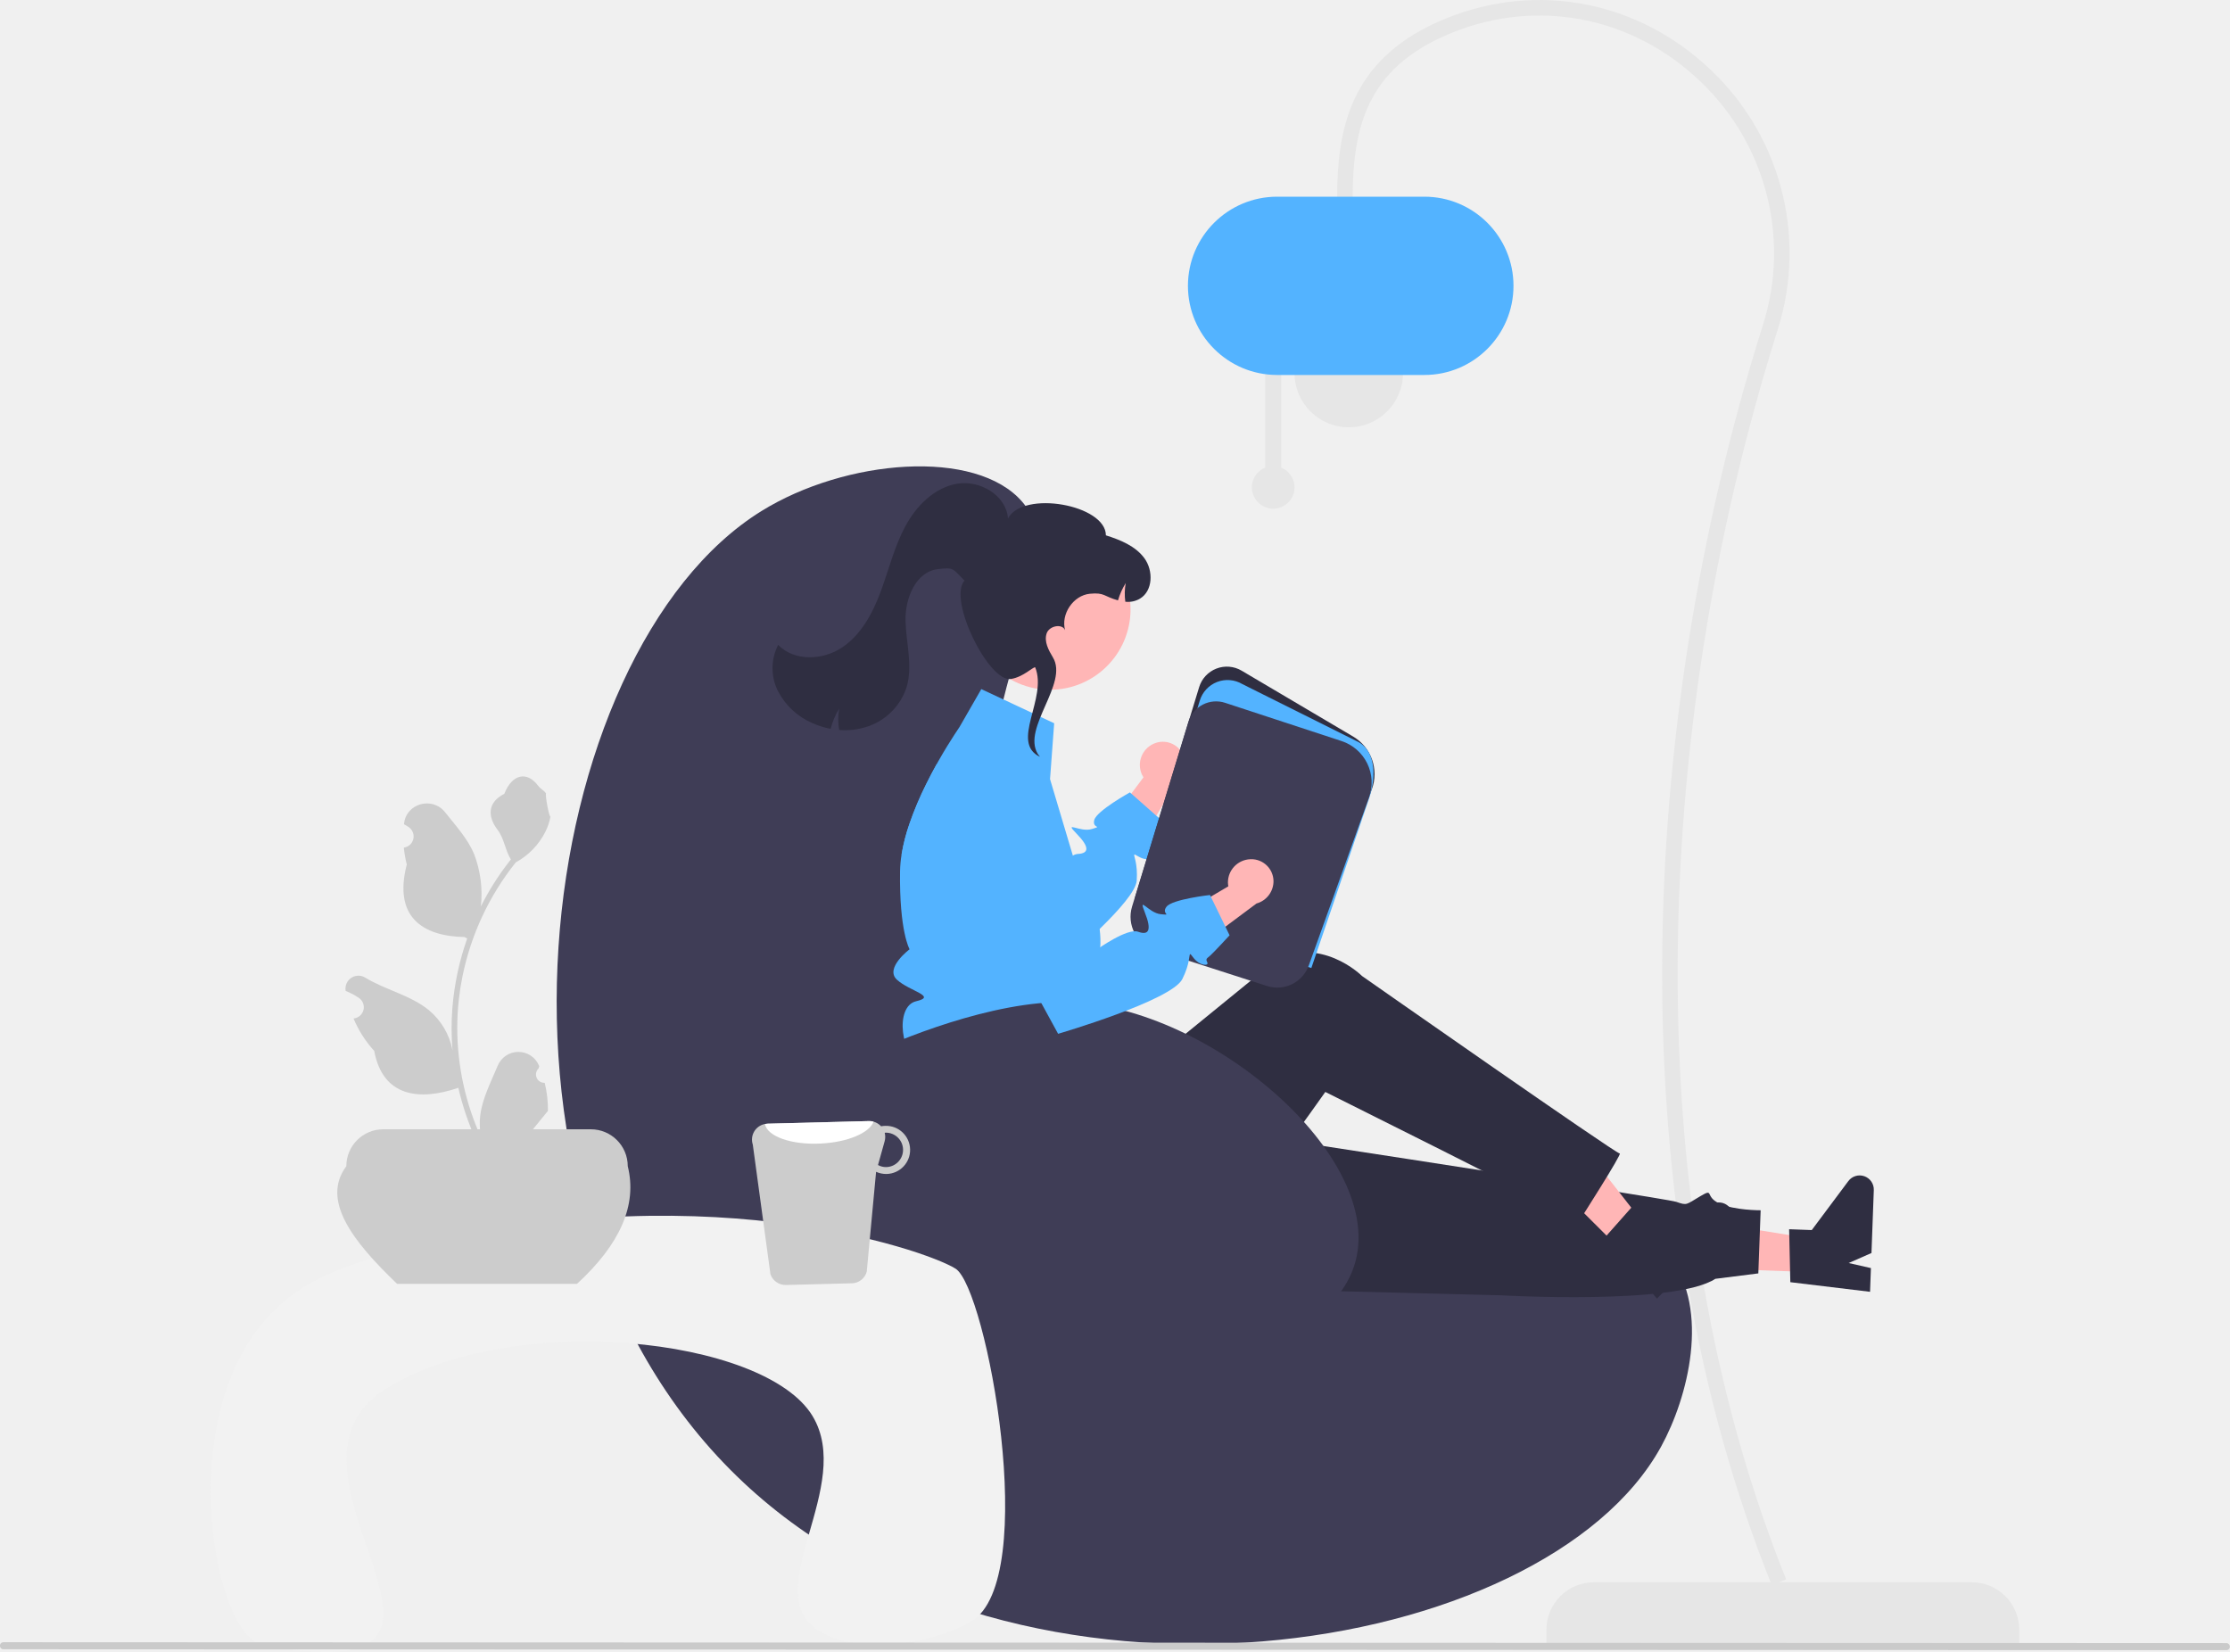
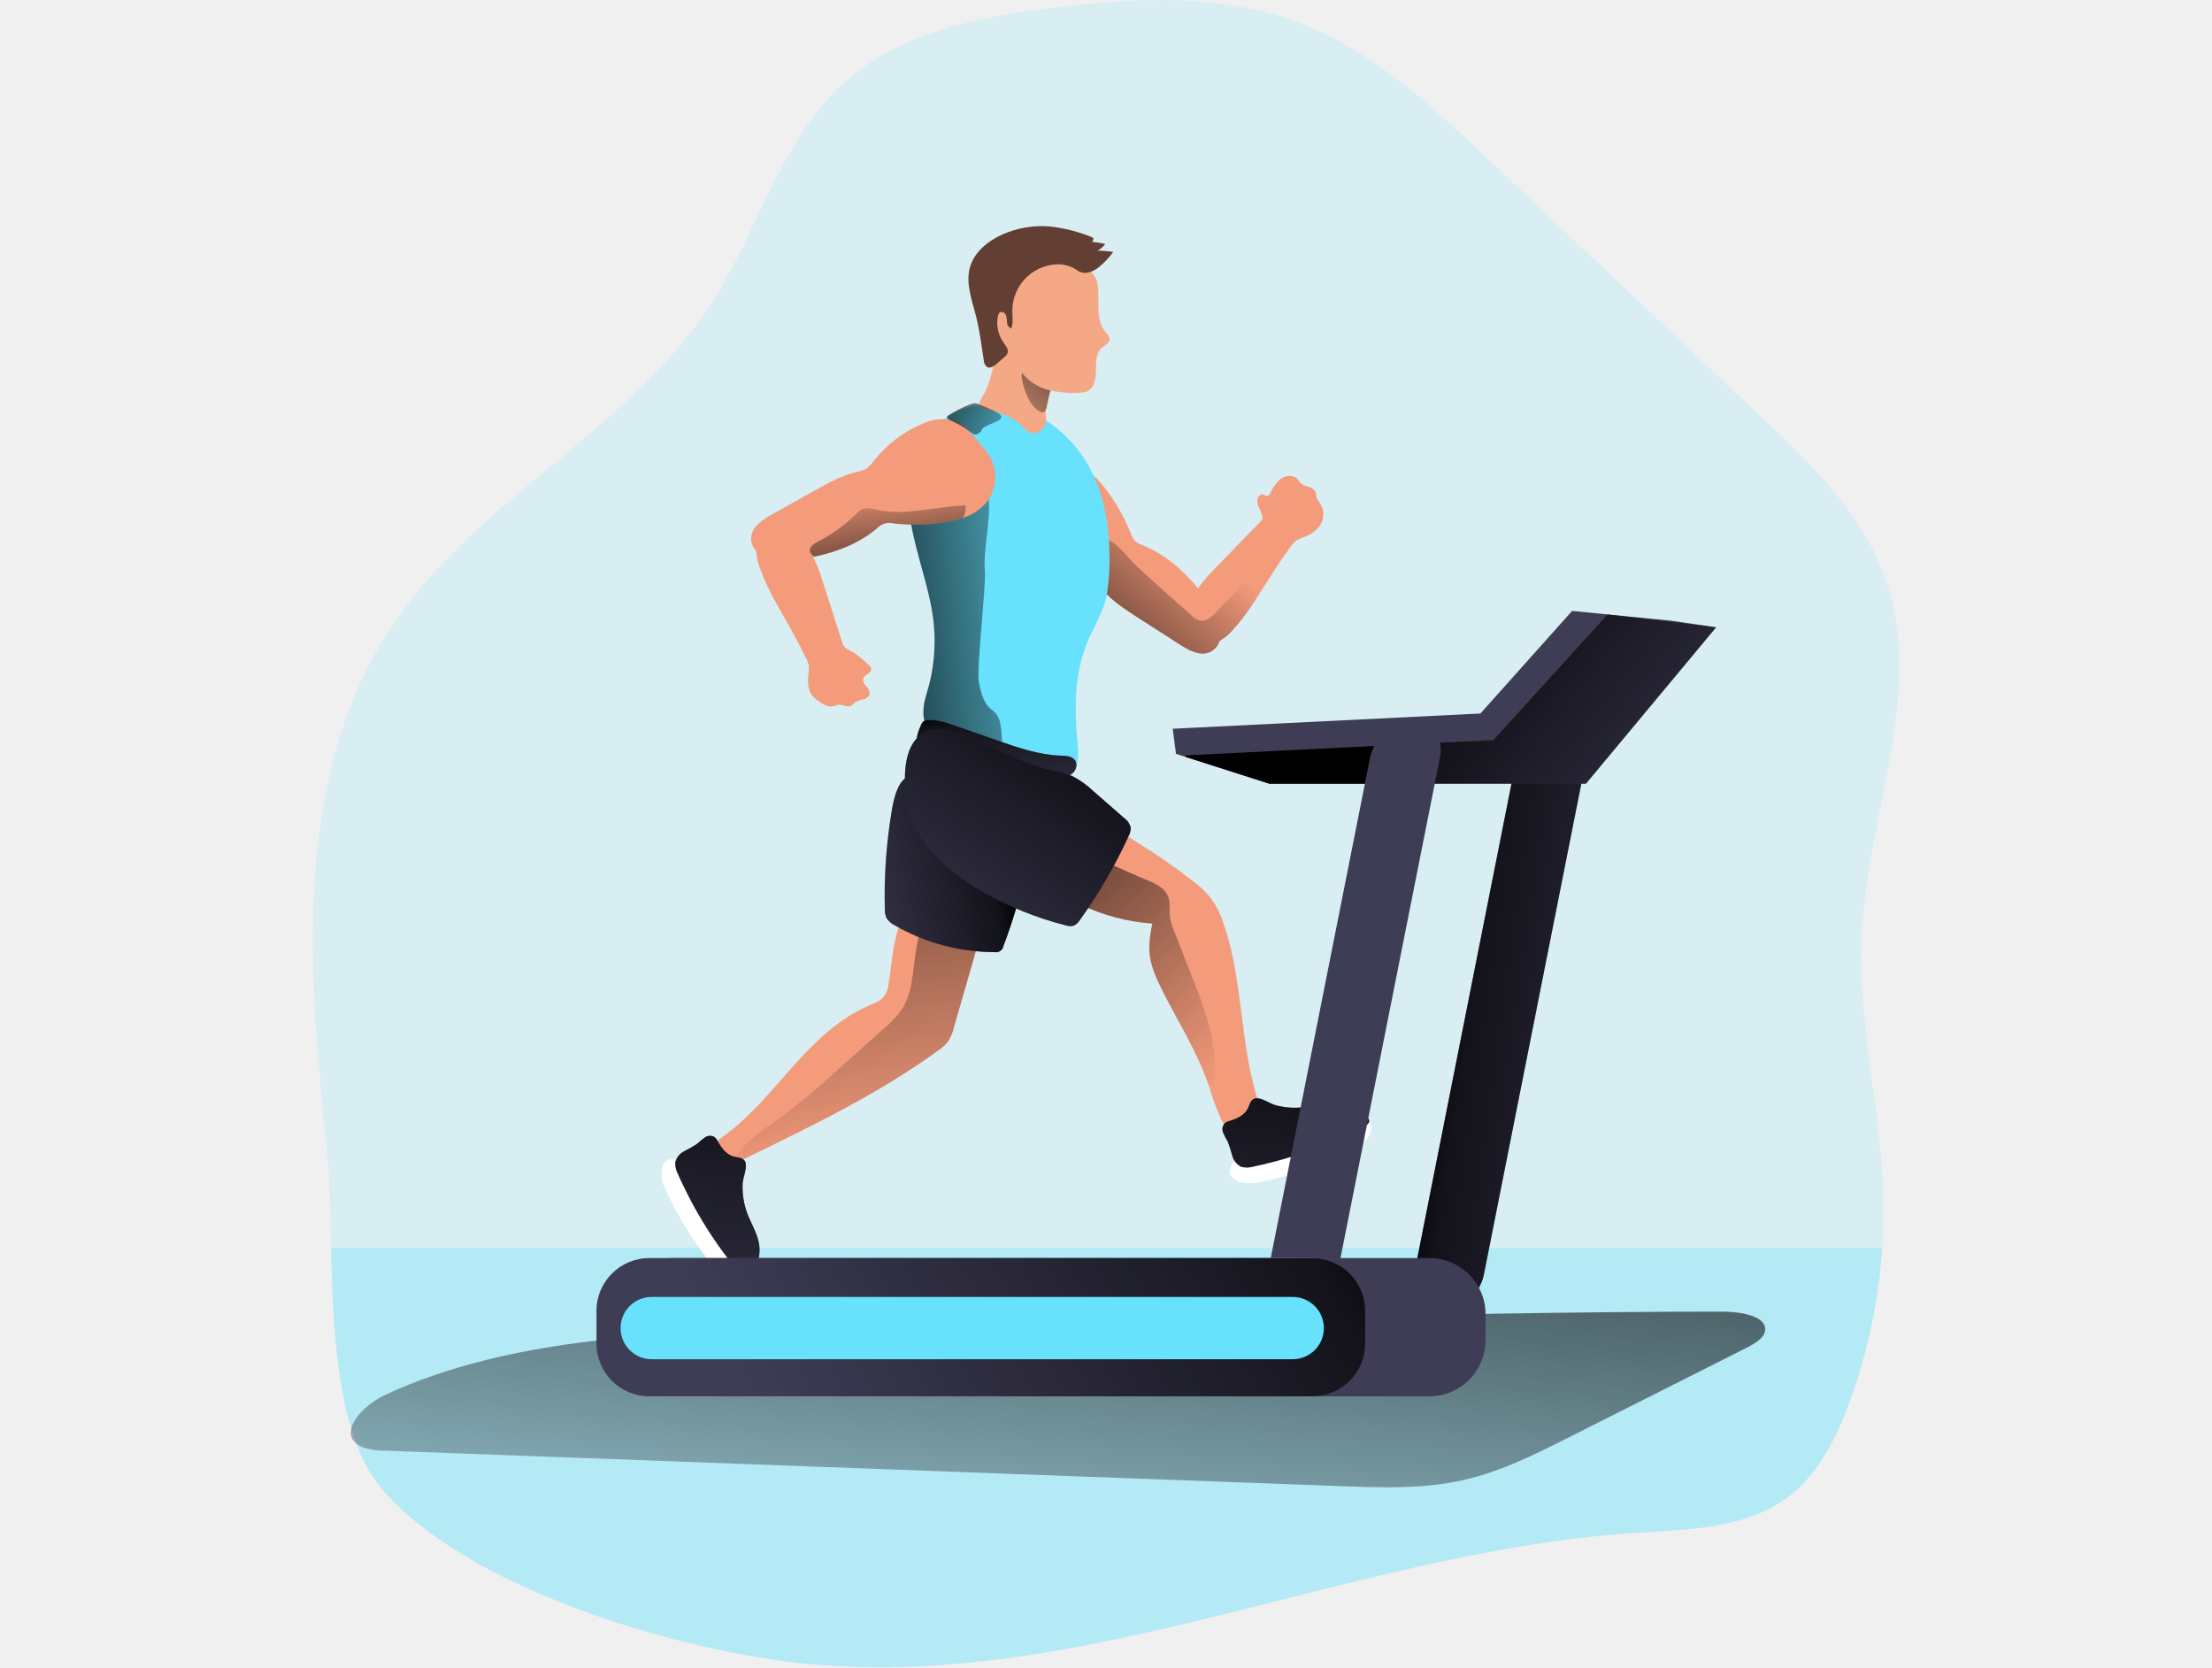
- <svg xmlns="http://www.w3.org/2000/svg" data-name="Layer 1" width="751.131" height="556.415" viewBox="0 0 751.131 556.415">
-   <path d="M745.319,704.743H904.585a0,0,0,0,1,0,0v4.887a16,16,0,0,1-16,16H761.319a16,16,0,0,1-16-16V704.743A0,0,0,0,1,745.319,704.743Z" transform="translate(1425.47 1258.58) rotate(-180)" fill="#e6e6e6" />
-   <path d="M821.225,705.718l4.843-1.951c-50.677-125.789-45.795-284.482-2.956-420.613a85.005,85.005,0,0,0-24.764-89.934c-24.865-22.189-59.145-27.594-89.467-14.108-29.931,13.314-34.056,36.505-34.056,59.583h5.222c0-24.635,5.265-43.383,30.957-54.812,28.419-12.639,60.555-7.569,83.867,13.234A79.839,79.839,0,0,1,818.131,281.586C774.798,419.289,770.202,579.072,821.225,705.718Z" transform="translate(-224.4343 -171.7927)" fill="#e6e6e6" />
-   <circle cx="454.307" cy="125.648" r="18.276" fill="#e6e6e6" />
-   <path d="M650.594,329.302V294.672h5.385v34.629a7.179,7.179,0,1,1-5.385,0Z" transform="translate(-224.4343 -171.7927)" fill="#e6e6e6" />
-   <path d="M624.565,268.068a30.06,30.06,0,0,1,30.025-30.025h49.607a30.025,30.025,0,1,1,0,60.051H654.59A30.06,30.06,0,0,1,624.565,268.068Z" transform="translate(-224.4343 -171.7927)" fill="#53b3ff" />
-   <path d="M554.67,454.005c4.981-63.723,30.447-94.083,14.14-113.123-15.619-18.238-59.617-14.47-87.872,3.03-76.212,47.202-104.134,235.332-6.06,327.249C568.072,758.504,744.695,730.53,783.946,659.04c9.158-16.681,16.434-45.922,3.03-63.632-33.278-43.967-154.271,35.669-208.066-14.14C547.03,551.749,551.937,488.975,554.67,454.005Z" transform="translate(-224.4343 -171.7927)" fill="#3f3d56" />
-   <path d="M612.927,422.347a7.822,7.822,0,0,0-3.924,10.18,7.504,7.504,0,0,0,.597,1.087l-16.358,21.842,8.163,12.2,19.174-32.343a7.8,7.8,0,0,0,2.373-9.222,7.465,7.465,0,0,0-9.838-3.828Q613.02,422.303,612.927,422.347Z" transform="translate(-224.4343 -171.7927)" fill="#ffb6b6" />
-   <path d="M612.914,460.005c1.071.949-1.899,2.121-5.04.273-.899-.535-1.283-.758-1.384-.616-.253.353,1.222,2.959.828,8.747-.242,3.454-5.979,9.949-12.494,16.282-8.807,8.565-19.049,16.827-19.049,16.827l-3.596-2.879-37.704-30.23-6.363-8.807a62.681,62.681,0,0,1,2.616-10.232,111.546,111.546,0,0,1,5.676-13.474c1.172-2.374,2.374-4.636,3.525-6.717l20.201,22.261,16.928,18.645s4.929-7.939,8.747-10.1a3.636,3.636,0,0,1,1.616-.555c3.858-.182,4.091-2.283-.384-6.858-4.474-4.575,1.172-.303,5.151-1.535,3.98-1.232,0,0,.838-3.081.838-3.081,11.999-9.262,11.999-9.262l.465.414,8.434,7.444,2.414,2.131s-2.636,7.232-3.363,8.757C612.248,458.965,611.854,459.046,612.914,460.005Z" transform="translate(-224.4343 -171.7927)" fill="#53b3ff" />
-   <polygon points="610.804 428.521 611.215 417.38 568.439 410.493 567.832 426.935 610.804 428.521" fill="#ffb6b6" />
-   <path d="M827.473,603.668l-.406-17.838,7.626.281,12.311-16.49a4.767,4.767,0,0,1,8.583,3.027l-.782,21.19-7.678,3.374,7.49,1.704-.295,7.989Z" transform="translate(-224.4343 -171.7927)" fill="#2f2e41" />
-   <path d="M594.489,604.651l135.488,3.435s58.508,3.379,72.236-5.551l14.476-1.828.785-21.264s-8.852.065-13.942-2.306-1.552-5.273-6.405-2.42-4.34,3.196-8.092,1.885S613.241,549.069,613.241,549.069Z" transform="translate(-224.4343 -171.7927)" fill="#2f2e41" />
-   <polygon points="548.592 423.631 556.471 415.744 529.796 381.601 518.168 393.243 548.592 423.631" fill="#ffb6b6" />
-   <path d="M765.053,588.562l11.835-13.353,5.399,5.393,20.241-3.716a4.767,4.767,0,0,1,4.234,8.057l-14.985,15.003-7.923-2.748,4.332,6.344-5.65,5.657Z" transform="translate(-224.4343 -171.7927)" fill="#2f2e41" />
-   <path d="M541.035,530.449l1.347,31.31c1.586,36.859,42.178,59.168,73.654,39.923q.87-.532,1.746-1.102s11.933-3.205,11.571-8.279,2.553-7.545,5.133-6.161,36.357-46.553,36.357-46.553,70.178,35.006,85.66,43.247c0,0,14.556-22.759,13.501-22.52s-86.819-59.788-86.819-59.788-13.972-14.14-31.304-4.804c-.361,1.371-.052,1.419-.052,1.419l-57.253,46.652-8.09-15.363Z" transform="translate(-224.4343 -171.7927)" fill="#2f2e41" />
-   <path d="M595.017,491.306a32.354,32.354,0,0,1-.616,4.303,25.39,25.39,0,0,1-1.98,5.939s0,2.111-4.04,9.181,1.01,4.04,4.04,9.292c3.03,5.242,0,2.828-3.363,6.202a7.722,7.722,0,0,0-1.909,7.606s-43.391.03-51.471-3-9.918-20.1-2.677-21.786c7.232-1.687-2.192-3.363-6.444-7.252-4.252-3.889,4.252-10.252,4.252-10.252s-3.505-6.05-3.212-26.362a40.029,40.029,0,0,1,.515-5.575,62.681,62.681,0,0,1,2.616-10.232,111.546,111.546,0,0,1,5.676-13.474c1.172-2.374,2.374-4.636,3.525-6.717.182-.323.353-.636.535-.949,2.192-3.879,4.192-7.05,5.515-9.08,1.02-1.576,1.636-2.464,1.636-2.464l7.353-12.787,24.544,11.504-1.394,18.817,4.232,14.191,1.949,6.535,1.505,5.04,2.323,7.807s-.636.03.121,1.071a34.484,34.484,0,0,1,6.575,15.827A32.227,32.227,0,0,1,595.017,491.306Z" transform="translate(-224.4343 -171.7927)" fill="#53b3ff" />
-   <path d="M665.896,493.334l-.461-.149-58.744-18.917,21.647-71.017a9.768,9.768,0,0,1,14.312-5.562l37.54,22.179a14.715,14.715,0,0,1,6.319,17.788Z" transform="translate(-224.4343 -171.7927)" fill="#2f2e41" />
-   <path d="M666.134,497.849l-59.217-19.069,21.647-71.017A9.768,9.768,0,0,1,642.876,402.201l39.332,19.637c5.909,3.49,5.771,12.524,3.027,19.936Z" transform="translate(-224.4343 -171.7927)" fill="#53b3ff" />
-   <path d="M660.206,502.989a11.291,11.291,0,0,1-9.05.9l-37.85-12.189A11.704,11.704,0,0,1,605.731,477.21l18.976-62.255a9.767,9.767,0,0,1,12.39-6.431l39.224,12.879a14.722,14.722,0,0,1,9.265,18.959l-20.289,56.565A11.304,11.304,0,0,1,660.206,502.989Z" transform="translate(-224.4343 -171.7927)" fill="#3f3d56" />
-   <circle cx="353.691" cy="205.214" r="27.11" fill="#ffb6b6" />
-   <path d="M486.452,404.525a23.511,23.511,0,0,0,11.546,10.793,27.033,27.033,0,0,0,6.222,1.969,24.326,24.326,0,0,1,2.879-6.816,20.083,20.083,0,0,0,0,7.199,23.9,23.9,0,0,0,9.663-1.199,20.726,20.726,0,0,0,13.034-13.204c2.16-7.186-.167-14.861-.35-22.362-.189-7.502,3.373-16.474,10.82-17.402,5.671-.708,4.97-.158,9.045,3.848-5.7,6.332,8.196,34.377,15.653,33.138,4.216-.701,7.318-4.048,8.152-3.932,4.27,10.456-8.574,25.286,1.613,30.154l-.756-1c-5.332-8.808,10.445-23.685,5.113-32.494-1.486-2.464-3.032-5.353-2.112-8.079.873-2.592,5.293-3.412,6.226-1.053-1.516-5.407,2.716-11.752,8.338-12.304,4.994-.493,4.706.931,9.467,2.229a24.293,24.293,0,0,1,2.608-5.835,19.918,19.918,0,0,0-.139,6.296,7.855,7.855,0,0,0,4.941-1.046c4.397-2.636,4.528-9.44,1.507-13.581-3.026-4.142-8.095-6.187-12.985-7.734-.045-10.342-27.872-15.292-32.99-5.678-.526-7.785-9.45-13.029-17.138-11.707s-13.752,7.487-17.45,14.357c-3.697,6.865-5.532,14.552-8.238,21.865s-6.575,14.604-13.056,18.943c-6.48,4.333-16.109,4.727-21.52-.89A17.168,17.168,0,0,0,486.452,404.525Z" transform="translate(-224.4343 -171.7927)" fill="#2f2e41" />
-   <path d="M514.269,528.498a9.788,9.788,0,0,1,1.815-1.149c10.377-5.164,42.645-18.57,67.877-18.02,48.548,1.058,110.332,54.637,95.953,90.617-10.941,27.378-65.336,42.954-105.043,30.496C519.245,612.989,497.288,542.036,514.269,528.498Z" transform="translate(-224.4343 -171.7927)" fill="#3f3d56" />
-   <path d="M312.726,725.733c-15.864-2.993-29.906-74.46,1.305-109.658,10.693-12.059,24.032-17.308,41.775-22.193,102.121-28.115,180.011-1.32,190.478,5.222,10.444,6.527,28.752,104.875,5.34,118.796-13.173,7.833-39.282,11.749-52.218,2.611-19.035-13.446,12.915-48.324-1.305-71.8C481.963,622.071,396.986,613.097,354.382,639.573,308.929,667.82,402.684,742.704,312.726,725.733Z" transform="translate(-224.4343 -171.7927)" fill="#f2f2f2" />
-   <path d="M418.787,604.223H358.183c-14.961-14.338-25.658-28.156-17.094-39.626a12.432,12.432,0,0,1,12.432-12.432h69.928a12.432,12.432,0,0,1,12.432,12.432C439.141,577.666,433.316,590.877,418.787,604.223Z" transform="translate(-224.4343 -171.7927)" fill="#ccc" />
-   <path d="M407.903,536.515a2.807,2.807,0,0,1-2.035-4.866l.192-.765q-.038-.092-.076-.184a7.539,7.539,0,0,0-13.907.052c-2.275,5.478-5.17,10.966-5.883,16.758a22.304,22.304,0,0,0,.392,7.671A89.42,89.42,0,0,1,378.452,518.042a86.307,86.307,0,0,1,.535-9.628q.444-3.931,1.231-7.807a90.456,90.456,0,0,1,17.938-38.337,24.073,24.073,0,0,0,10.012-10.387,18.363,18.363,0,0,0,1.67-5.018c-.487.064-1.838-7.359-1.47-7.815-.679-1.031-1.895-1.543-2.637-2.549-3.689-5.002-8.773-4.129-11.426,2.669-5.669,2.861-5.724,7.606-2.245,12.169,2.213,2.903,2.517,6.832,4.459,9.94-.2.256-.408.503-.607.759a91.039,91.039,0,0,0-9.502,15.054,37.846,37.846,0,0,0-2.259-17.579c-2.163-5.217-6.216-9.611-9.786-14.122-4.288-5.418-13.08-3.053-13.836,3.814q-.011.1-.021.199.795.449,1.557.952a3.808,3.808,0,0,1-1.535,6.93l-.078.012a37.89,37.89,0,0,0,.999,5.665c-4.58,17.71,5.307,24.16,19.424,24.45.312.16.615.32.927.471a92.924,92.924,0,0,0-5.002,23.539,88.135,88.135,0,0,0,.064,14.231l-.024-.168a23.289,23.289,0,0,0-7.95-13.448c-6.118-5.026-14.762-6.877-21.363-10.916a4.371,4.371,0,0,0-6.694,4.252q.013.088.027.176a25.578,25.578,0,0,1,2.868,1.382q.795.449,1.557.952a3.808,3.808,0,0,1-1.535,6.93l-.078.012c-.056.008-.104.016-.16.024a37.923,37.923,0,0,0,6.975,10.923c2.863,15.46,15.162,16.927,28.318,12.425h.008a92.897,92.897,0,0,0,6.24,18.218h22.293c.08-.248.152-.503.224-.751a25.329,25.329,0,0,1-6.169-.367c1.654-2.03,3.308-4.075,4.962-6.105a1.384,1.384,0,0,0,.104-.12c.839-1.039,1.686-2.069,2.525-3.108l0-.001a37.101,37.101,0,0,0-1.087-9.451Z" transform="translate(-224.4343 -171.7927)" fill="#ccc" />
-   <path d="M483.94,600.976a5.385,5.385,0,0,0,5.189,3.635l22.233-.572a5.311,5.311,0,0,0,5.019-3.908l3.146-33.642a8.22,8.22,0,0,0,3.557.731,8.108,8.108,0,0,0-.407-16.211,6.869,6.869,0,0,0-1.457.152,5.495,5.495,0,0,0-4.09-1.765l-34.199.883a4.912,4.912,0,0,0-.844.105,5.341,5.341,0,0,0-4.09,6.936Zm36.233-36.773,2.239-8.017a5.46,5.46,0,0,0,.017-2.832c.109-0.0.204-.052.313-.052a5.8,5.8,0,0,1,.272,11.596A5.459,5.459,0,0,1,520.172,564.203Z" transform="translate(-224.4343 -171.7927)" fill="#ccc" />
-   <path d="M482.087,550.382c.729,4.166,8.92,7.095,18.77,6.586,9.058-.417,16.464-3.598,17.82-7.367a5.057,5.057,0,0,0-1.548-.206l-34.199.883A4.912,4.912,0,0,0,482.087,550.382Z" transform="translate(-224.4343 -171.7927)" fill="#fff" />
-   <path d="M225.625,727.311l748.75.307a1.191,1.191,0,0,0,0-2.381l-748.75-.307a1.191,1.191,0,1,0,0,2.381Z" transform="translate(-224.4343 -171.7927)" fill="#cacaca" />
-   <path d="M645.576,461.206a7.822,7.822,0,0,0-7.536,7.889,7.505,7.505,0,0,0,.133,1.233l-23.499,13.873,2.844,14.4,30.135-22.485a7.8,7.8,0,0,0,5.737-7.601,7.465,7.465,0,0,0-7.61-7.317Q645.678,461.201,645.576,461.206Z" transform="translate(-224.4343 -171.7927)" fill="#ffb6b6" />
-   <path d="M626.326,494.279c-.629-.842-.899-1.195-1.042-1.098-.368.222-.014,3.197-2.602,8.383-3.643,7.285-41.844,18.442-41.844,18.442l-4.703-8.611-20.688-37.84-7.131-30.33a13.531,13.531,0,0,1-.361-3.228,128.177,128.177,0,0,1,20.171-11.611,13.504,13.504,0,0,1,6.061,7.22l14.241,39.929,5.683,15.942s10.024-7.168,13.66-5.852c3.63,1.324,4.662-.532,2.289-6.475-2.373-5.943,1.189.174,5.334.563,4.153.395,0,0,1.962-2.522s14.645-3.94,14.645-3.94l.27.563,4.915,10.11,1.407,2.905s-5.211,5.653-6.468,6.78c-1.263,1.135-1.653,1.056-1.035,2.349C631.699,497.248,628.509,497.19,626.326,494.279Z" transform="translate(-224.4343 -171.7927)" fill="#53b3ff" />
+ <svg xmlns="http://www.w3.org/2000/svg" xmlns:xlink="http://www.w3.org/1999/xlink" id="Layer_1" data-name="Layer 1" viewBox="0 0 481.51 506.09" width="406" height="306" class="illustration styles_illustrationTablet__1DWOa">
+   <defs>
+     <linearGradient id="linear-gradient" x1="281.27" y1="353.76" x2="259.77" y2="579.95" gradientUnits="userSpaceOnUse">
+       <stop offset="0.01" />
+       <stop offset="0.13" stop-opacity="0.69" />
+       <stop offset="1" stop-opacity="0" />
+     </linearGradient>
+     <linearGradient id="linear-gradient-2" x1="381.84" y1="345.41" x2="493.34" y2="361.17" xlink:href="#linear-gradient" />
+     <linearGradient id="linear-gradient-3" x1="200.71" y1="290.85" x2="215.89" y2="392.01" gradientUnits="userSpaceOnUse">
+       <stop offset="0.01" />
+       <stop offset="0.15" stop-opacity="0.47" />
+       <stop offset="1" stop-opacity="0" />
+     </linearGradient>
+     <linearGradient id="linear-gradient-4" x1="256.57" y1="296.78" x2="199.41" y2="309.45" xlink:href="#linear-gradient" />
+     <linearGradient id="linear-gradient-5" x1="254.63" y1="276.37" x2="329.53" y2="359.15" xlink:href="#linear-gradient" />
+     <linearGradient id="linear-gradient-6" x1="275.88" y1="246.44" x2="315.3" y2="202.52" xlink:href="#linear-gradient" />
+     <linearGradient id="linear-gradient-7" x1="213.85" y1="229.3" x2="287.81" y2="221.04" xlink:href="#linear-gradient" />
+     <linearGradient id="linear-gradient-8" x1="250.24" y1="250.89" x2="257.42" y2="298.05" xlink:href="#linear-gradient" />
+     <linearGradient id="linear-gradient-9" x1="282.45" y1="136.24" x2="247.81" y2="175.09" xlink:href="#linear-gradient" />
+     <linearGradient id="linear-gradient-10" x1="276.45" y1="256.66" x2="219.58" y2="338.31" xlink:href="#linear-gradient" />
+     <linearGradient id="linear-gradient-11" x1="173.37" y1="356.19" x2="159.85" y2="480.08" xlink:href="#linear-gradient" />
+     <linearGradient id="linear-gradient-12" x1="346.22" y1="355.88" x2="332.71" y2="479.77" xlink:href="#linear-gradient" />
+     <linearGradient id="linear-gradient-13" x1="356.18" y1="379.36" x2="185.56" y2="476.78" xlink:href="#linear-gradient" />
+     <linearGradient id="linear-gradient-14" x1="341.75" y1="207.07" x2="428.47" y2="277.18" xlink:href="#linear-gradient" />
+     <linearGradient id="linear-gradient-15" x1="229.69" y1="159.06" x2="271.36" y2="175.02" xlink:href="#linear-gradient" />
+     <linearGradient id="linear-gradient-16" x1="222.66" y1="219.21" x2="217.38" y2="182.24" xlink:href="#linear-gradient" />
+   </defs>
+   <path d="M521.91,400q.29,8.56-.29,17.12a169.54,169.54,0,0,1-10.17,47.4c-3.93,10.58-9.23,21.16-18.2,28-13,9.93-30.69,10.05-47,11.11-88.67,5.79-174.51,51.8-262.33,38.28-35.81-5.37-92.33-22.76-117.17-51-14-15.85-15.37-47-16-73.85-.26-11.39-.38-22-1.27-30.35C43.7,332.68,39.1,273.56,69.26,228.33c25.83-38.73,72.75-59.7,97.65-99,13.86-21.9,20.54-49,39.91-66.2,17.13-15.24,41-19.84,63.8-22.57,24.32-2.91,49.66-4.24,72.67,4.15s41.26,25.49,59,42.2l82.35,77.71c15.2,14.34,30.92,29.47,37.88,49.17,12.16,34.36-5.36,71.54-7.14,108C514.05,347.88,521,373.77,521.91,400Z" transform="translate(-45.24 -38.29)" fill="#68e1fd" opacity="0.18" style="isolation: isolate;" />
+   <path d="M521.62,417.09a169.54,169.54,0,0,1-10.17,47.4c-3.93,10.58-9.23,21.16-18.2,28-13,9.93-30.69,10.05-47,11.11-88.67,5.79-174.51,51.8-262.33,38.28-35.81-5.37-92.33-22.76-117.17-51-14-15.85-15.37-47-16-73.85Z" transform="translate(-45.24 -38.29)" fill="#68e1fd" opacity="0.32" />
+   <path d="M472.33,436.42c5.86-.09,13.78,1.15,13.78,5.35,0,2.52-3.18,4.37-6.06,5.82L425.8,474.93c-10.52,5.3-21.32,10.7-33.74,13.11-11.29,2.2-23.21,1.78-34.9,1.34l-290-10.76a19.61,19.61,0,0,1-6.93-1.09c-8-3.44-.8-12.23,7-15.86,38.7-18,87.49-19.24,133.59-20C291.26,440.3,381.93,436.42,472.33,436.42Z" transform="translate(-45.24 -38.29)" fill="url(#linear-gradient)" />
+   <path d="M388,435.83h0c-5.86,0-9.69-4.61-8.56-10.29L409.93,271.9a13.39,13.39,0,0,1,12.65-10.3h0c5.85,0,9.68,4.62,8.55,10.3L400.62,425.54A13.39,13.39,0,0,1,388,435.83Z" transform="translate(-45.24 -38.29)" fill="#3f3d56" />
+   <path d="M388,435.83h0c-5.86,0-9.69-4.61-8.56-10.29L409.93,271.9a13.39,13.39,0,0,1,12.65-10.3h0c5.85,0,9.68,4.62,8.55,10.3L400.62,425.54A13.39,13.39,0,0,1,388,435.83Z" transform="translate(-45.24 -38.29)" fill="url(#linear-gradient-2)" />
+   <path d="M152.07,399a115.57,115.57,0,0,0,15.14,24.27c2.38,2.89,5.53,5.9,9.25,5.48a2.08,2.08,0,0,0,1.86-1.17,2.48,2.48,0,0,0-.39-1.77l-7.2-14.09a118.89,118.89,0,0,0-6.71-12c-1.76-2.64-5.09-8.59-8.44-9.38C150,389,150.66,396,152.07,399Z" transform="translate(-45.24 -38.29)" fill="#fff" />
+   <path d="M331.65,397.28a115.63,115.63,0,0,0,27.25-8.71c3.39-1.6,7.07-3.91,7.58-7.62a2.05,2.05,0,0,0-.67-2.09,2.4,2.4,0,0,0-1.81-.06l-15.43,3.51a118.21,118.21,0,0,0-13.25,3.57c-3,1.06-9.58,2.83-11.17,5.87C321.5,396.85,328.39,397.91,331.65,397.28Z" transform="translate(-45.24 -38.29)" fill="#fff" />
+   <path d="M248.55,319.88c-.3,1.05-.61,2.1-.91,3.15l-7.83,27.21a13.47,13.47,0,0,1-1.7,4.1,13,13,0,0,1-3,2.78c-17.88,13-37.88,22.71-57.75,32.36l-1.1.53a10.67,10.67,0,0,1-5.17,1.25c-2.2-.17-4.43-2-4.22-4.16.17-1.85,1.87-3.12,3.37-4.21,8-5.84,14.21-13.64,20.8-21s13.85-14.47,22.93-18.34c1.88-.8,4-1.57,5-3.31a8.16,8.16,0,0,0,1-3.14c.68-4.22,1-8.49,1.88-12.67,1-4.87,2.22-9.36,7.49-10.58a22.43,22.43,0,0,1,18.36,3.45,2.48,2.48,0,0,1,1,1.18A2.57,2.57,0,0,1,248.55,319.88Z" transform="translate(-45.24 -38.29)" fill="#f49b7b" />
+   <path d="M247.64,323l-7.83,27.21a13.47,13.47,0,0,1-1.7,4.1,13,13,0,0,1-3,2.78c-17.88,13-37.88,22.71-57.75,32.36l-1.1.53c-.92-.07-1.85-.18-2.77-.32,3.33-5.3,8.88-8.72,14-12.4a222,222,0,0,0,17.44-14.57l13.58-12.16a28.07,28.07,0,0,0,6.09-6.79,23.56,23.56,0,0,0,2.07-5.66c1.4-5.45,1.54-22.82,7.74-25C238.54,311.61,243.22,320.93,247.64,323Z" transform="translate(-45.24 -38.29)" fill="url(#linear-gradient-3)" />
+   <path d="M220.85,285a156.19,156.19,0,0,0-2,29.13,6.42,6.42,0,0,0,.54,2.89,6.23,6.23,0,0,0,2.49,2.16,61.17,61.17,0,0,0,30.28,8.11,2.31,2.31,0,0,0,2.72-1.92q2-5.26,3.62-10.68a14.58,14.58,0,0,0,.87-6.35c-.47-3.05-2.71-5.49-4.84-7.72l-20.41-21.37c-2.32-2.43-5.2-7.26-8.79-4.92C222.33,276.24,221.37,281.85,220.85,285Z" transform="translate(-45.24 -38.29)" fill="#3f3d56" />
+   <path d="M220.85,285a156.19,156.19,0,0,0-2,29.13,6.42,6.42,0,0,0,.54,2.89,6.23,6.23,0,0,0,2.49,2.16,61.17,61.17,0,0,0,30.28,8.11,2.31,2.31,0,0,0,2.72-1.92q2-5.26,3.62-10.68a14.58,14.58,0,0,0,.87-6.35c-.47-3.05-2.71-5.49-4.84-7.72l-20.41-21.37c-2.32-2.43-5.2-7.26-8.79-4.92C222.33,276.24,221.37,281.85,220.85,285Z" transform="translate(-45.24 -38.29)" fill="url(#linear-gradient-4)" />
+   <path d="M332.58,378.71a4,4,0,0,1-2.1.9,24,24,0,0,1-6.82.35,3.51,3.51,0,0,1-1.62-.44,3.81,3.81,0,0,1-1.26-1.88,66.63,66.63,0,0,1-2.83-7.47c-.28-.95-.59-1.9-.92-2.83-3.45-10-9.26-19.06-14-28.53-1.91-3.79-3.69-7.79-3.89-12a34.15,34.15,0,0,1,.94-8.17A61.67,61.67,0,0,1,278.5,313a8.81,8.81,0,0,1-.06-7.06,20.89,20.89,0,0,1,3.29-4.6l.94-1.05,7.61-8.38a1.3,1.3,0,0,1,.54-.42,1.4,1.4,0,0,1,1.13.28c1.07.64,2.08,1.38,3.15,2A180.68,180.68,0,0,1,312,305.42a31.59,31.59,0,0,1,5.56,5.15,27.75,27.75,0,0,1,4.19,8.26c6.15,17.74,4.7,37.43,10.93,55.14C333.24,375.55,333.77,377.53,332.58,378.71Z" transform="translate(-45.24 -38.29)" fill="#f49b7b" />
+   <path d="M318.86,368.56a5.87,5.87,0,0,1-1.83-1.22c-3.45-10-9.26-19.06-14-28.53-1.91-3.79-3.69-7.79-3.89-12a34.15,34.15,0,0,1,.94-8.17A61.67,61.67,0,0,1,278.5,313a8.81,8.81,0,0,1-.06-7.06,20.89,20.89,0,0,1,3.29-4.6,7.86,7.86,0,0,1,7.19-.08c3.17,1.37,6.25,2.86,9.47,4.15,2.6,1.05,5.57,2.38,6.55,5.25.64,1.87.22,3.93.46,5.89a17.2,17.2,0,0,0,1.25,4.24q3.11,8,6.22,16a110.18,110.18,0,0,1,4.63,13.65A55.11,55.11,0,0,1,318.86,368.56Z" transform="translate(-45.24 -38.29)" fill="url(#linear-gradient-5)" />
+   <path d="M320.53,232.84a5.71,5.71,0,0,1-3.09,3.45c-3,1.23-6.25-.57-8.95-2.3l-12.78-8.2c-3.82-2.46-7.7-5-10.69-8.37a10.09,10.09,0,0,0-2.14-2.09,9.46,9.46,0,0,0-3.44-1c-.88-.16-1.76-.35-2.63-.58a37,37,0,0,1-14-7,14.81,14.81,0,0,1-5-6.35c-1.16-3.38-.33-6.46,1-9.56s2.13-6.44,4.72-9a12.56,12.56,0,0,1,9.92-3.71c5.13.5,9.26,4.41,12.38,8.52A56.9,56.9,0,0,1,293.44,200a6.94,6.94,0,0,0,1.45,2.57,7.21,7.21,0,0,0,2.33,1.26c6.62,2.69,12.15,7.46,16.71,13,1.3,1.56,2.5,3.18,3.64,4.83.58.84,1.14,1.69,1.64,2.58a13,13,0,0,1,1.77,5A7.69,7.69,0,0,1,320.53,232.84Z" transform="translate(-45.24 -38.29)" fill="#f49b7b" />
+   <path d="M350.18,198.76a10.68,10.68,0,0,1-4,2.52,10.69,10.69,0,0,0-2.58,1.21,8.19,8.19,0,0,0-1.63,1.84c-.72,1-1.42,2-2.12,3q-1.85,2.66-3.6,5.38c-3.77,5.88-7.27,12-12.05,17.11a14.72,14.72,0,0,1-3.68,3,6.22,6.22,0,0,1-8.06-1.67,8.62,8.62,0,0,1-1.56-7,18.4,18.4,0,0,1,2.67-6.77c.11-.17.22-.34.35-.51a45.21,45.21,0,0,1,5.27-6.14l13.65-14.09c.63-.68.8-.87.62-1.72a18,18,0,0,0-1-2.51,4.68,4.68,0,0,1-.52-2.57c.16-.88,1.05-1.68,1.89-1.41.37.12.69.41,1.07.41s.83-.52,1.06-1a11.18,11.18,0,0,1,3.3-4.35c1.53-1,3.87-1.08,5,.36.26.33.44.72.72,1a5.34,5.34,0,0,0,2.5,1.22,3.15,3.15,0,0,1,2.18,1.64c.19.54.1,1.13.27,1.68a5.1,5.1,0,0,0,.89,1.43A6.26,6.26,0,0,1,350.18,198.76Z" transform="translate(-45.24 -38.29)" fill="#f49b7b" />
+   <path d="M339.86,207.34q-1.85,2.66-3.6,5.38c-3.77,5.88-7.27,12-12.05,17.11a14.72,14.72,0,0,1-3.68,3,5.71,5.71,0,0,1-3.09,3.45c-3,1.23-6.25-.57-8.95-2.3l-12.78-8.2c-3.82-2.46-7.7-5-10.69-8.37a10.09,10.09,0,0,0-2.14-2.09,9.46,9.46,0,0,0-3.44-1c-.88-.16-1.76-.35-2.63-.58a24.63,24.63,0,0,1,1.46-5.35,14.14,14.14,0,0,1,3.12-5.27c5.09-4.87,10.35,3.75,13.95,7.06q7.7,7.08,15.57,14l1.14,1a5.59,5.59,0,0,0,2.45,1.49c1.8.35,3.42-1,4.71-2.36l.06-.06,19.81-20.36C340.24,204.45,340.2,206,339.86,207.34Z" transform="translate(-45.24 -38.29)" fill="url(#linear-gradient-6)" />
+   <path d="M286.22,219c-1,5-3.91,9.47-5.86,14.15-4.14,9.9-4,21.05-2.92,31.74.4,4.14-.26,7.63-4.07,9.83-1.78,1-4,.83-6,.57-10-1.26-20.39-3.47-28.65-9a35.19,35.19,0,0,1-4.22-3.32c-4.53-4.18-4.61-8.73-2.87-14.32a53.28,53.28,0,0,0,2.09-21.11c-.95-9.14-4.26-17.86-6.21-26.84a55.82,55.82,0,0,1-1.41-13.44c0-.63,0-1.26.1-1.88a29,29,0,0,1,3.27-11.59,25.8,25.8,0,0,1,27.66-12.47c8.88,2,17,8.32,22,15.78,5.51,8.2,7.62,18.15,7.86,27.9A69.2,69.2,0,0,1,286.22,219Z" transform="translate(-45.24 -38.29)" fill="#68e1fd" />
+   <path d="M253.93,266.48c-.87,2-3.2,3-5.37,3a16.91,16.91,0,0,1-6.26-1.68c-1.2-.49-2.42-1-3.6-1.57a35.19,35.19,0,0,1-4.22-3.32c-4.53-4.18-4.61-8.73-2.87-14.32a53.28,53.28,0,0,0,2.09-21.11c-.95-9.14-4.26-17.86-6.21-26.84a55.82,55.82,0,0,1-1.41-13.44,28.75,28.75,0,0,1,4.64-2.25c4.95-1.89,16.83-6.06,19,1,2.27,7.59-1.18,17.9-.48,25.87.37,4.19-2.58,29.32-1.84,33.46,2.26,12.68,6.58,4.59,7,17.46A8.45,8.45,0,0,1,253.93,266.48Z" transform="translate(-45.24 -38.29)" fill="url(#linear-gradient-7)" />
+   <path d="M229.82,258.45a2.81,2.81,0,0,1,.83-1.24,2.43,2.43,0,0,1,1.3-.34c2.89-.16,5.71.81,8.44,1.77L252.91,263c6.28,2.2,12.69,4.42,19.34,4.65,1.59.05,3.46.12,4.36,1.44s.24,3.16-1,4.12a8.26,8.26,0,0,1-4.4,1.37,45.91,45.91,0,0,1-19.28-2.33c-3.76-1.3-7.33-3.09-11.06-4.44a32.21,32.21,0,0,0-10.5-1.87c-1.75,0-2-.88-1.92-2.76A13.27,13.27,0,0,1,229.82,258.45Z" transform="translate(-45.24 -38.29)" fill="#3f3d56" />
+   <path d="M229.82,258.45a2.81,2.81,0,0,1,.83-1.24,2.43,2.43,0,0,1,1.3-.34c2.89-.16,5.71.81,8.44,1.77L252.91,263c6.28,2.2,12.69,4.42,19.34,4.65,1.59.05,3.46.12,4.36,1.44s.24,3.16-1,4.12a8.26,8.26,0,0,1-4.4,1.37,45.91,45.91,0,0,1-19.28-2.33c-3.76-1.3-7.33-3.09-11.06-4.44a32.21,32.21,0,0,0-10.5-1.87c-1.75,0-2-.88-1.92-2.76A13.27,13.27,0,0,1,229.82,258.45Z" transform="translate(-45.24 -38.29)" fill="url(#linear-gradient-8)" />
+   <path d="M248,162l.24.07a57.41,57.41,0,0,1,7.28,2.28,13.43,13.43,0,0,1,3.79,2.12c.93.79,1.66,1.78,2.63,2.51a3.16,3.16,0,0,0,4.28,0,4.74,4.74,0,0,0,1.56-4.06c-.58-3.32,1.44-7.36,1.25-9.23-.39-3.8-2.88-3.87-5.36-6.79-2.21-2.6-5.57-5.59-9-3.35-2.3,1.54-2.83,3.42-3.39,6a30.51,30.51,0,0,1-1.8,5.26c-.6,1.43-1.84,2.84-2,4.39a.91.91,0,0,0,.1.61A.74.74,0,0,0,248,162Z" transform="translate(-45.24 -38.29)" fill="#f4a886" />
+   <path d="M261.88,158.05c.86,2.08,2.07,4.17,4.07,5.19a1.51,1.51,0,0,0,.94.22c.61-.11.92-.79,1.08-1.39.62-2.27.73-4.76,2-6.73.32-.48.72-1,.59-1.57a1.66,1.66,0,0,0-.5-.76,13.16,13.16,0,0,0-6.94-3.45c-2.51-.25-2.92,1.67-2.63,3.74A19.17,19.17,0,0,0,261.88,158.05Z" transform="translate(-45.24 -38.29)" fill="url(#linear-gradient-9)" />
+   <path d="M283.65,130.18c0,3.11.15,6.5,2.16,8.88.58.7,1.35,1.41,1.28,2.32-.1,1.13-1.41,1.67-2.28,2.4-1.88,1.58-1.86,4.42-1.86,6.88s-.46,5.4-2.7,6.42a6.5,6.5,0,0,1-2.56.42,30,30,0,0,1-9.68-1,14.46,14.46,0,0,1-7.85-5.5c-1.11-1.65-1.77-3.59-3-5.18s-3.11-2.9-4.32-4.64a8.44,8.44,0,0,1-.55-8.5,1.5,1.5,0,0,1,.6-.71c1-.48,2.15,1.05,3.07.48a15.23,15.23,0,0,1,8.66-14.33c5.06-2.3,10.2-1.14,14.88,1.36C284,121.82,283.73,125.44,283.65,130.18Z" transform="translate(-45.24 -38.29)" fill="#f4a886" />
+   <path d="M283.9,119.33a25.32,25.32,0,0,0,4.28-4.55,30.24,30.24,0,0,0-4.74-.41,7.77,7.77,0,0,0,2.34-2,19.07,19.07,0,0,0-4-.62c.3-.39.59-1,.23-1.31a.94.94,0,0,0-.33-.17A47,47,0,0,0,268.69,107a29.6,29.6,0,0,0-14.2,2.48c-4.4,2-8.52,5.33-9.81,10-1.33,4.83.6,9.86,1.84,14.71,1.12,4.4,1.67,8.92,2.37,13.41a2.7,2.7,0,0,0,1,2.09c.95.52,2.06-.23,2.88-.94l2.31-2a3.15,3.15,0,0,0,1.05-1.3c.36-1.11-.54-2.19-1.23-3.15a10.27,10.27,0,0,1-1.69-8.15,1.66,1.66,0,0,1,.53-1c.62-.47,1.56.06,1.87.77a8.37,8.37,0,0,1,.35,2.3,2,2,0,0,0,1.27,1.78c.68-1.65.34-3.52.33-5.31a14.12,14.12,0,0,1,13.13-14.15,10,10,0,0,1,6.6,1.83C279.51,121.8,281.74,121,283.9,119.33Z" transform="translate(-45.24 -38.29)" fill="#633f33" />
+   <path d="M250.39,189.91a15.11,15.11,0,0,1-7.94,5.59,32.2,32.2,0,0,1-5.42,1.32,57,57,0,0,1-15.44.36,5.07,5.07,0,0,0-5.16,1.53c-5.42,4.52-12.12,7.14-19.07,8.57-2.07.43-4.17.75-6.26,1-2.79.31-5.71.47-8.31-.58s-4.79-3.62-4.51-6.41c.31-3.2,3.45-5.25,6.25-6.81q6.61-3.72,13.25-7.42c4-2.22,8-4.46,12.41-5.49a10.2,10.2,0,0,0,2.85-.9,9.78,9.78,0,0,0,2.53-2.56A36.89,36.89,0,0,1,230.12,167a14.82,14.82,0,0,1,8-1.42c3.53.56,5.85,2.75,7.95,5.4s4.68,4.91,5.75,8.4A12.62,12.62,0,0,1,250.39,189.91Z" transform="translate(-45.24 -38.29)" fill="#f49b7b" />
+   <path d="M196.78,206.78a43.12,43.12,0,0,1,3.23,8.08l6,18.68c.58,1.81,2.13,2,3.61,3a25.11,25.11,0,0,1,4.63,3.92,1.92,1.92,0,0,1,.45.68c.19.65-.35,1.28-.91,1.65s-1.22.72-1.46,1.35c-.33.83.25,1.73.82,2.42a3.15,3.15,0,0,1,1.07,2.38c-.17.91-1.12,1.44-2,1.69a6.32,6.32,0,0,0-2.58,1,9.26,9.26,0,0,1-.94.84c-1.21.72-2.75-.53-4.14-.26a6.52,6.52,0,0,0-.91.31c-1.74.59-3.05-.13-4.43-1.08s-2.62-1.81-3.24-3.58a10.65,10.65,0,0,1-.35-4.7,10.53,10.53,0,0,0,.15-2.85,8.4,8.4,0,0,0-.85-2.3q-2.25-4.56-4.72-9c-3.41-6.1-7.17-12.08-9.42-18.69-.83-2.43-1.43-5.17-.33-7.49a6.59,6.59,0,0,1,4.68-3.5C190.13,198.3,194.51,202.78,196.78,206.78Z" transform="translate(-45.24 -38.29)" fill="#f49b7b" />
+   <path d="M227.66,288.57c4.3,9,12.43,15.54,21.06,20.49a99.24,99.24,0,0,0,25.1,10.12,4.29,4.29,0,0,0,2.27.13,4.25,4.25,0,0,0,2-1.79,152.12,152.12,0,0,0,14.74-25.41,5,5,0,0,0,.65-2.66,5.06,5.06,0,0,0-2.05-2.92l-9.25-8.08a27.44,27.44,0,0,0-6.41-4.59,39.44,39.44,0,0,0-7.14-2c-6.34-1.57-12.21-4.49-18.18-7.08-4.78-2.07-11.64-5.73-17.05-4.88C222.11,261.63,224.28,281.53,227.66,288.57Z" transform="translate(-45.24 -38.29)" fill="#3f3d56" />
+   <path d="M227.66,288.57c4.3,9,12.43,15.54,21.06,20.49a99.24,99.24,0,0,0,25.1,10.12,4.29,4.29,0,0,0,2.27.13,4.25,4.25,0,0,0,2-1.79,152.12,152.12,0,0,0,14.74-25.41,5,5,0,0,0,.65-2.66,5.06,5.06,0,0,0-2.05-2.92l-9.25-8.08a27.44,27.44,0,0,0-6.41-4.59,39.44,39.44,0,0,0-7.14-2c-6.34-1.57-12.21-4.49-18.18-7.08-4.78-2.07-11.64-5.73-17.05-4.88C222.11,261.63,224.28,281.53,227.66,288.57Z" transform="translate(-45.24 -38.29)" fill="url(#linear-gradient-10)" />
+   <path d="M175.24,389.84c-.8-.27-1.66-.31-2.46-.56-2.12-.65-3.54-2.6-4.62-4.54a3.74,3.74,0,0,0-1-1.31,2.71,2.71,0,0,0-2.95.12,28.39,28.39,0,0,0-2.42,2,41.55,41.55,0,0,1-3.85,2.19,5.15,5.15,0,0,0-2.69,3.36,6.48,6.48,0,0,0,.78,3.47,127.18,127.18,0,0,0,19.19,30.71c.41.47.92,1,1.54.92a1.79,1.79,0,0,0,1.05-.67,11.62,11.62,0,0,0,2.93-9.32c-.47-3.4-2.42-6.39-3.63-9.6a22.84,22.84,0,0,1-1.42-9.15C175.83,395.16,178.11,390.82,175.24,389.84Z" transform="translate(-45.24 -38.29)" fill="#3f3d56" />
+   <path d="M330,372.67c-.43.72-.65,1.55-1.06,2.29-1.07,1.93-3.28,2.92-5.4,3.57a3.9,3.9,0,0,0-1.49.68,2.71,2.71,0,0,0-.48,2.91A27.1,27.1,0,0,0,323,384.9a43.32,43.32,0,0,1,1.34,4.23,5.14,5.14,0,0,0,2.73,3.32,6.44,6.44,0,0,0,3.56-.05,126.37,126.37,0,0,0,34-12.4c.55-.29,1.16-.69,1.22-1.31a1.79,1.79,0,0,0-.44-1.16,11.62,11.62,0,0,0-8.51-4.81c-3.42-.25-6.75,1-10.15,1.56a22.85,22.85,0,0,1-9.24-.5C335.32,373.19,331.55,370.07,330,372.67Z" transform="translate(-45.24 -38.29)" fill="#3f3d56" />
+   <path d="M175.24,389.84c-.8-.27-1.66-.31-2.46-.56-2.12-.65-3.54-2.6-4.62-4.54a3.74,3.74,0,0,0-1-1.31,2.71,2.71,0,0,0-2.95.12,28.39,28.39,0,0,0-2.42,2,41.55,41.55,0,0,1-3.85,2.19,5.15,5.15,0,0,0-2.69,3.36,6.48,6.48,0,0,0,.78,3.47,127.18,127.18,0,0,0,19.19,30.71c.41.47.92,1,1.54.92a1.79,1.79,0,0,0,1.05-.67,11.62,11.62,0,0,0,2.93-9.32c-.47-3.4-2.42-6.39-3.63-9.6a22.84,22.84,0,0,1-1.42-9.15C175.83,395.16,178.11,390.82,175.24,389.84Z" transform="translate(-45.24 -38.29)" fill="url(#linear-gradient-11)" />
+   <path d="M330,372.67c-.43.72-.65,1.55-1.06,2.29-1.07,1.93-3.28,2.92-5.4,3.57a3.9,3.9,0,0,0-1.49.68,2.71,2.71,0,0,0-.48,2.91A27.1,27.1,0,0,0,323,384.9a43.32,43.32,0,0,1,1.34,4.23,5.14,5.14,0,0,0,2.73,3.32,6.44,6.44,0,0,0,3.56-.05,126.37,126.37,0,0,0,34-12.4c.55-.29,1.16-.69,1.22-1.31a1.79,1.79,0,0,0-.44-1.16,11.62,11.62,0,0,0-8.51-4.81c-3.42-.25-6.75,1-10.15,1.56a22.85,22.85,0,0,1-9.24-.5C335.32,373.19,331.55,370.07,330,372.67Z" transform="translate(-45.24 -38.29)" fill="url(#linear-gradient-12)" />
+   <rect x="91.84" y="381.87" width="264.13" height="41.96" rx="17.05" fill="#3f3d56" />
+   <rect x="86.08" y="381.87" width="233.36" height="41.96" rx="16.03" fill="#3f3d56" />
+   <path d="M364.67,436.18v9.91a16,16,0,0,1-16,16H147.34a16,16,0,0,1-16-16v-9.91a16,16,0,0,1,16-16H348.65a16,16,0,0,1,16,16Z" transform="translate(-45.24 -38.29)" fill="url(#linear-gradient-13)" />
+   <rect x="93.4" y="393.66" width="213.49" height="18.91" rx="9.46" fill="#68e1fd" />
+   <polygon points="425.97 190.4 386.44 237.88 290.35 237.88 265.01 229.78 262 228.82 261 221.2 354.42 216.57 382.25 185.43 393.02 186.5 412.39 188.41 425.97 190.4" fill="#3f3d56" />
+   <polygon points="425.97 190.4 386.44 237.88 290.35 237.88 265.01 229.78 264.94 229.28 358.36 224.64 393.02 186.5 425.97 190.4" fill="url(#linear-gradient-14)" />
+   <path d="M248.12,169.19c-.63.55-1.39,1.17-2.19.93a2.27,2.27,0,0,1-.79-.47,29.31,29.31,0,0,0-6.5-3.83c-.49-.21-1.1-.67-.83-1.14a.89.89,0,0,1,.32-.29,35.75,35.75,0,0,1,6.77-3.4,3.53,3.53,0,0,1,1.27-.31,3.88,3.88,0,0,1,1.55.47c1.32.62,7,2.46,6.51,3.92S248.12,167.37,248.12,169.19Z" transform="translate(-45.24 -38.29)" fill="url(#linear-gradient-15)" />
+   <path d="M242.45,195.5a32.2,32.2,0,0,1-5.42,1.32,57,57,0,0,1-15.44.36,5.07,5.07,0,0,0-5.16,1.53c-5.42,4.52-12.12,7.14-19.07,8.57-.12-.09-.23-.19-.34-.29-3.05-2.83,2-4.42,4-5.64a49.25,49.25,0,0,0,9.25-7.19,6.13,6.13,0,0,1,1.48-1.22c1.41-.74,3.1-.26,4.65.08,8.8,1.94,17.87-1,26.88-1.35A4.62,4.62,0,0,1,242.45,195.5Z" transform="translate(-45.24 -38.29)" fill="url(#linear-gradient-16)" />
+   <path d="M387.61,266a10.35,10.35,0,0,1-.2,2L356.89,421.6c-.05.25-.11.5-.18.74a15.87,15.87,0,0,0-8.06-2.18H336L366.21,268a13.37,13.37,0,0,1,12.64-10.3C384,257.67,387.61,261.26,387.61,266Z" transform="translate(-45.24 -38.29)" fill="#3f3d56" />
</svg>
